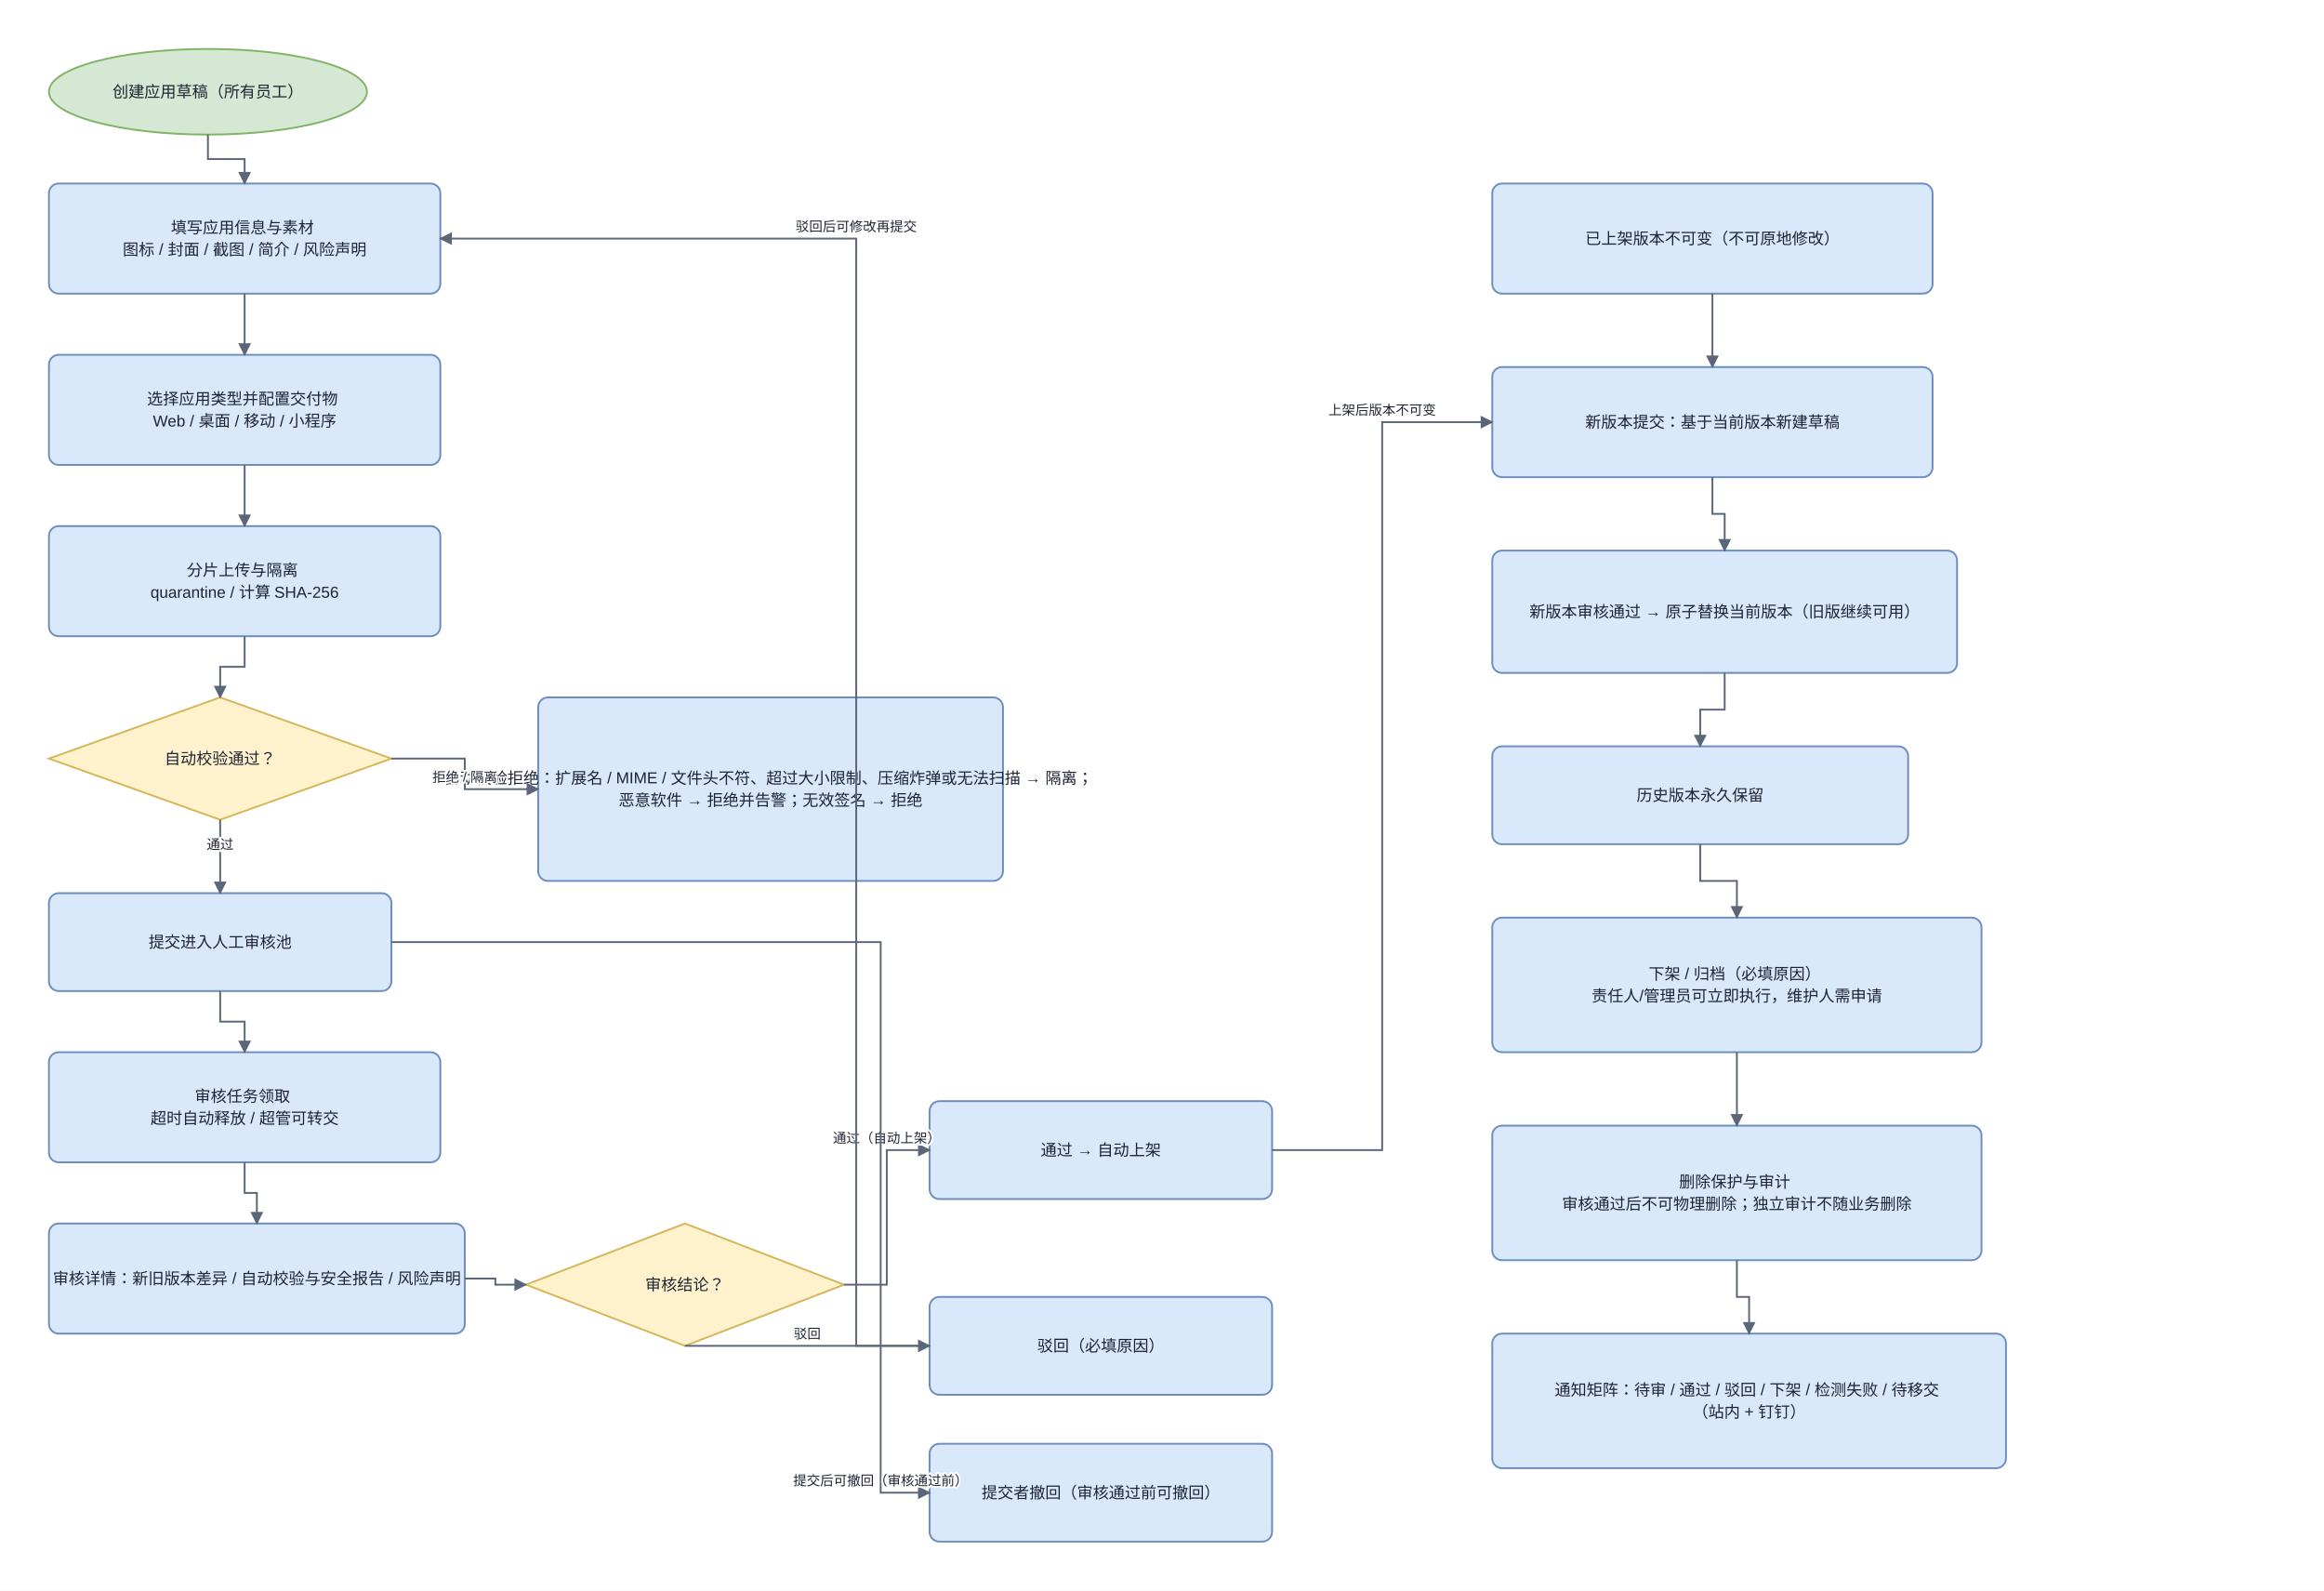
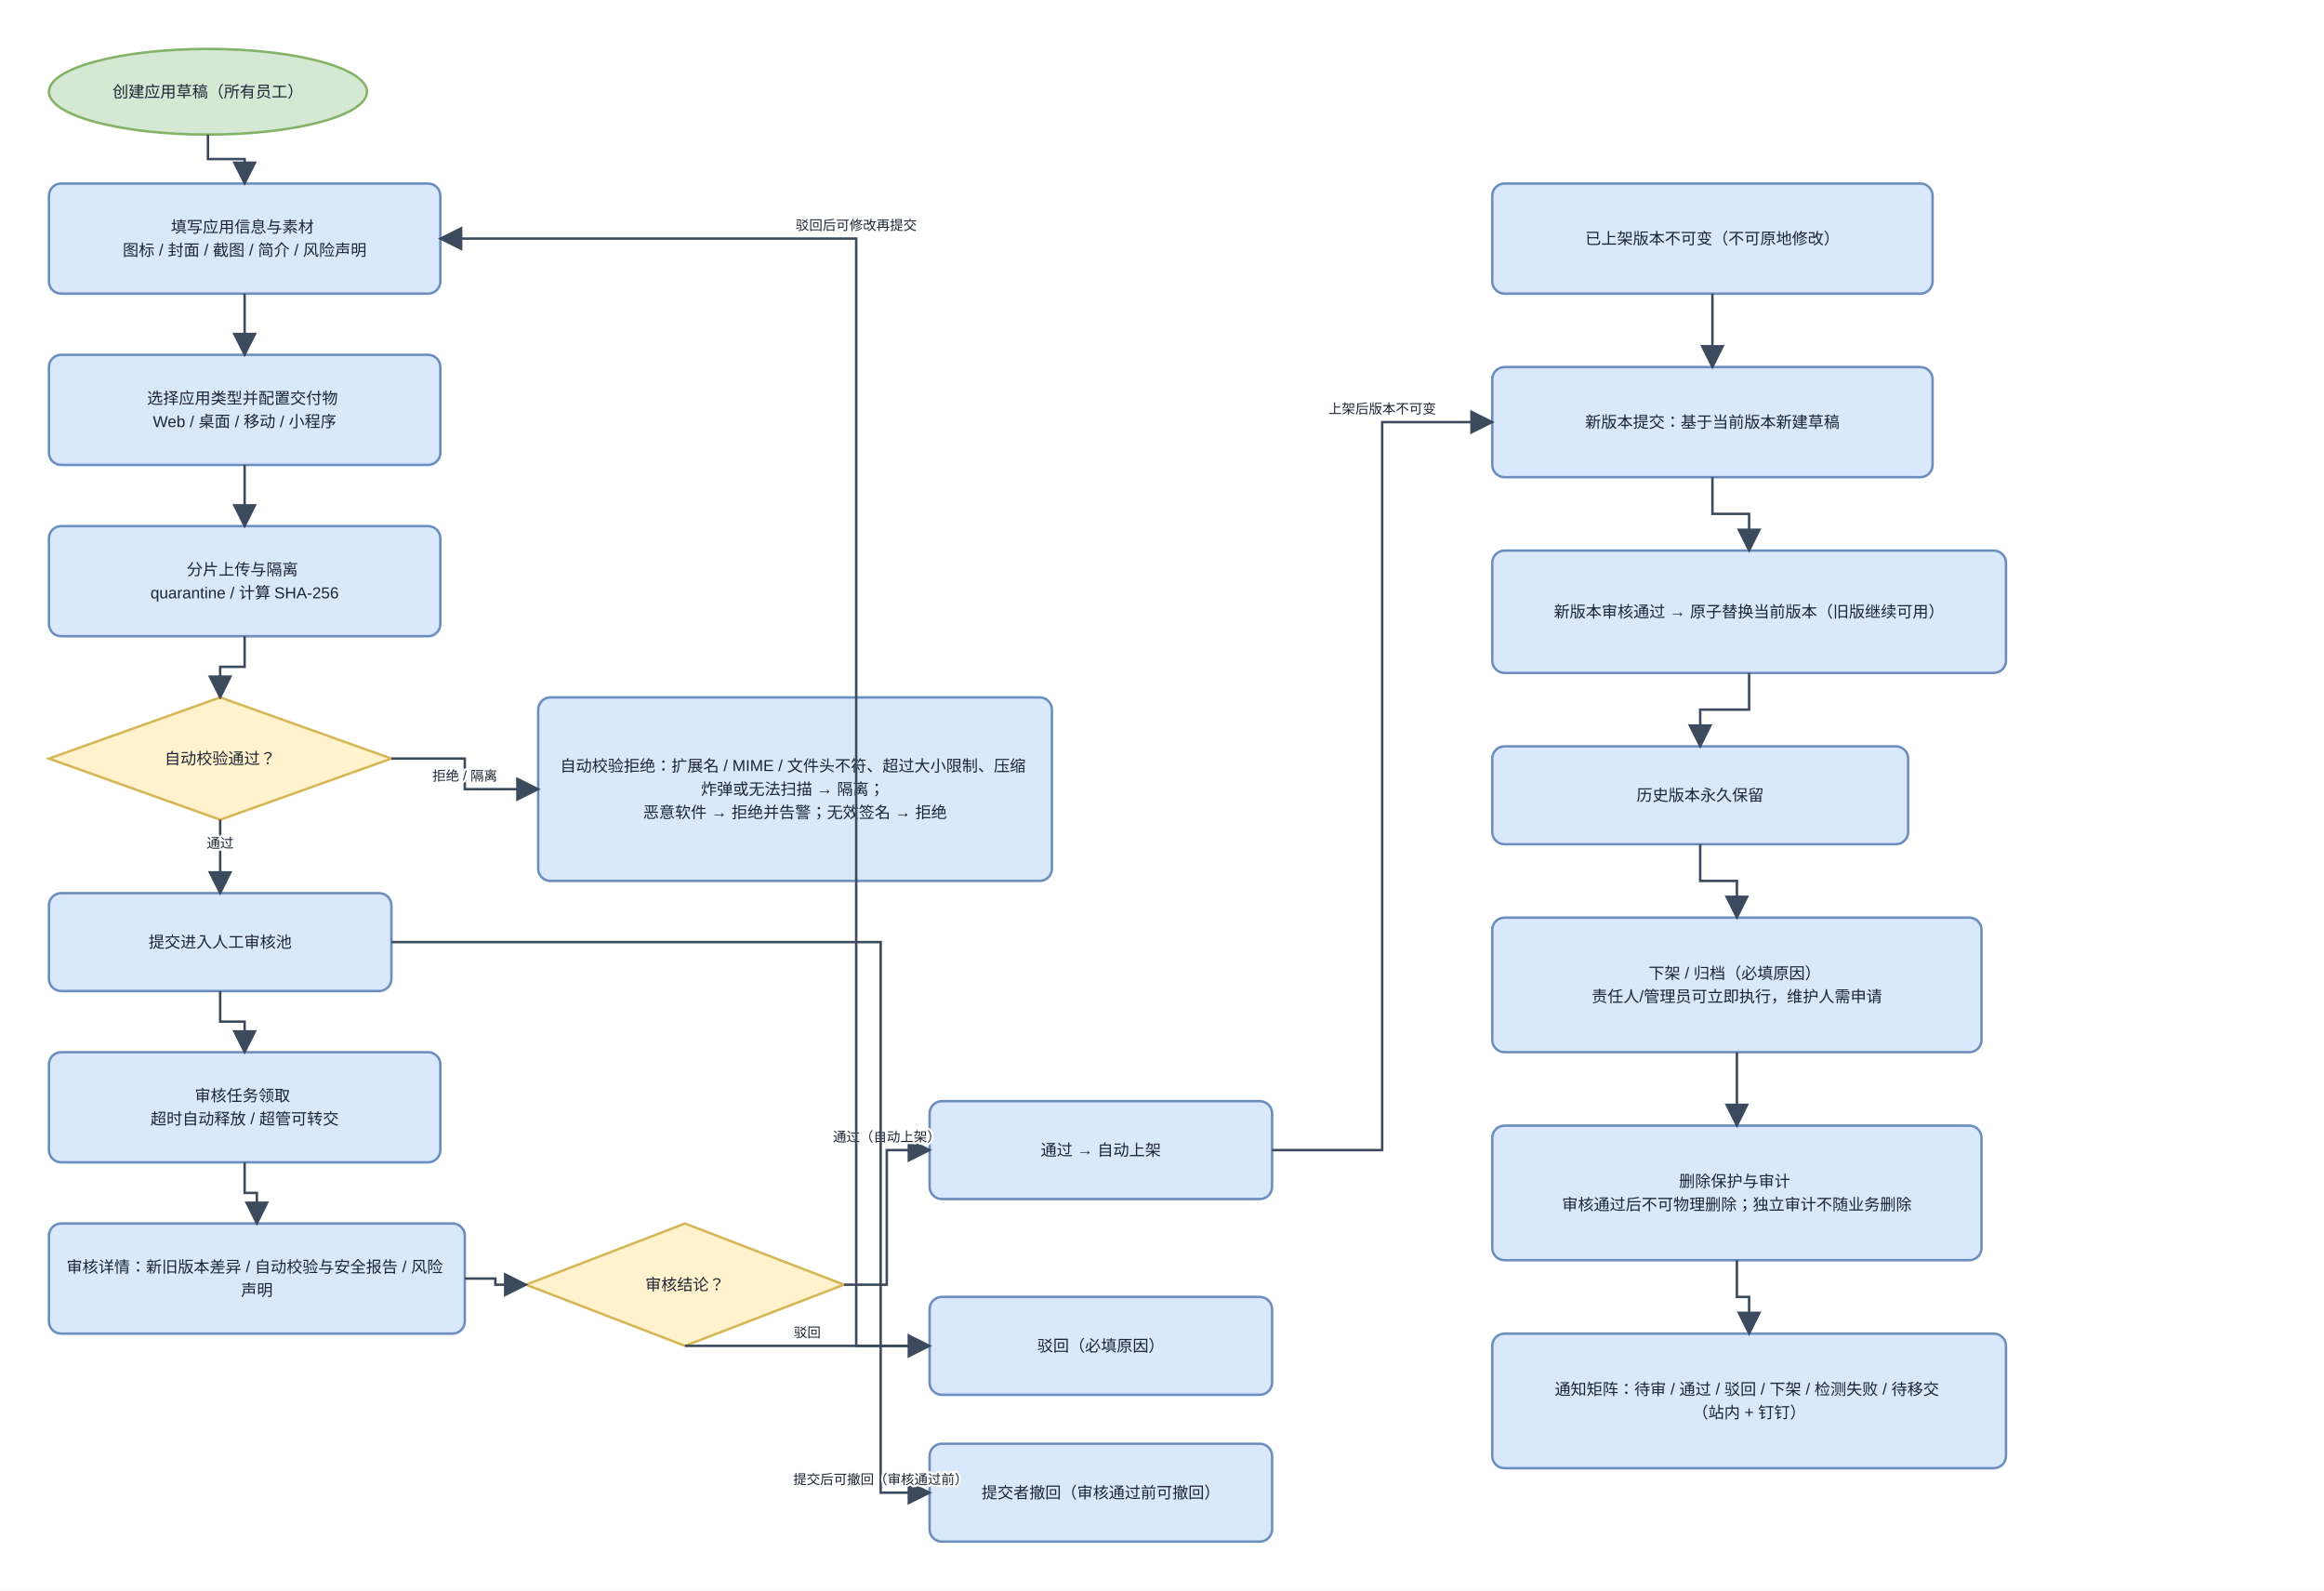
<svg xmlns="http://www.w3.org/2000/svg" width="1900" height="1300" viewBox="0 0 1900 1300">
  <defs>
-     <marker id="arrow" viewBox="0 0 10 10" refX="9" refY="5" markerWidth="7" markerHeight="7" orient="auto-start-reverse">
-       <path d="M 0 0 L 10 5 L 0 10 z" fill="#5b6779" />
+     <marker id="arrow" viewBox="0 0 10 10" refX="9" refY="5" markerWidth="10" markerHeight="10" orient="auto-start-reverse">
+       <path d="M 0 0 L 10 5 L 0 10 z" fill="#3c4a5e" />
    </marker>
  </defs>
  <rect width="1900" height="1300" fill="#ffffff" />
  <g id="s">
-     <ellipse cx="170" cy="75" rx="130" ry="35" fill="#d5e8d4" stroke="#82b366" stroke-width="1.5" />
+     <ellipse cx="170" cy="75" rx="130" ry="35" fill="#d5e8d4" stroke="#82b366" stroke-width="2" />
    <text x="170" y="79.55" font-family="Microsoft YaHei, 'Segoe UI', Arial, sans-serif" font-size="13" fill="#1d2433" text-anchor="middle">
      <tspan x="170" dy="0">创建应用草稿（所有员工）</tspan>
    </text>
  </g>
  <g id="p1">
-     <rect x="40" y="150" width="320" height="90" rx="8" fill="#dae8fc" stroke="#6c8ebf" stroke-width="1.5" />
-     <text x="200" y="190.55" font-family="Microsoft YaHei, 'Segoe UI', Arial, sans-serif" font-size="13" fill="#1d2433" text-anchor="middle">
+     <rect x="40" y="150" width="320" height="90" rx="10" fill="#dae8fc" stroke="#6c8ebf" stroke-width="2" />
+     <text x="200" y="190.05" font-family="Microsoft YaHei, 'Segoe UI', Arial, sans-serif" font-size="13" fill="#1d2433" text-anchor="middle">
      <tspan x="200" dy="0">填写应用信息与素材</tspan>
-       <tspan x="200" dy="18">图标 / 封面 / 截图 / 简介 / 风险声明</tspan>
+       <tspan x="200" dy="19">图标 / 封面 / 截图 / 简介 / 风险声明</tspan>
    </text>
  </g>
  <g id="p2">
-     <rect x="40" y="290" width="320" height="90" rx="8" fill="#dae8fc" stroke="#6c8ebf" stroke-width="1.5" />
-     <text x="200" y="330.55" font-family="Microsoft YaHei, 'Segoe UI', Arial, sans-serif" font-size="13" fill="#1d2433" text-anchor="middle">
+     <rect x="40" y="290" width="320" height="90" rx="10" fill="#dae8fc" stroke="#6c8ebf" stroke-width="2" />
+     <text x="200" y="330.05" font-family="Microsoft YaHei, 'Segoe UI', Arial, sans-serif" font-size="13" fill="#1d2433" text-anchor="middle">
      <tspan x="200" dy="0">选择应用类型并配置交付物</tspan>
-       <tspan x="200" dy="18">Web / 桌面 / 移动 / 小程序</tspan>
+       <tspan x="200" dy="19">Web / 桌面 / 移动 / 小程序</tspan>
    </text>
  </g>
  <g id="p3">
-     <rect x="40" y="430" width="320" height="90" rx="8" fill="#dae8fc" stroke="#6c8ebf" stroke-width="1.5" />
-     <text x="200" y="470.55" font-family="Microsoft YaHei, 'Segoe UI', Arial, sans-serif" font-size="13" fill="#1d2433" text-anchor="middle">
+     <rect x="40" y="430" width="320" height="90" rx="10" fill="#dae8fc" stroke="#6c8ebf" stroke-width="2" />
+     <text x="200" y="470.05" font-family="Microsoft YaHei, 'Segoe UI', Arial, sans-serif" font-size="13" fill="#1d2433" text-anchor="middle">
      <tspan x="200" dy="0">分片上传与隔离</tspan>
-       <tspan x="200" dy="18">quarantine / 计算 SHA-256</tspan>
+       <tspan x="200" dy="19">quarantine / 计算 SHA-256</tspan>
    </text>
  </g>
  <g id="d1">
-     <polygon points="180,570 320,620 180,670 40,620" fill="#fff2cc" stroke="#d6b656" stroke-width="1.5" />
+     <polygon points="180,570 320,620 180,670 40,620" fill="#fff2cc" stroke="#d6b656" stroke-width="2" />
    <text x="180" y="624.55" font-family="Microsoft YaHei, 'Segoe UI', Arial, sans-serif" font-size="13" fill="#1d2433" text-anchor="middle">
      <tspan x="180" dy="0">自动校验通过？</tspan>
    </text>
  </g>
  <g id="p4">
-     <rect x="40" y="730" width="280" height="80" rx="8" fill="#dae8fc" stroke="#6c8ebf" stroke-width="1.5" />
+     <rect x="40" y="730" width="280" height="80" rx="10" fill="#dae8fc" stroke="#6c8ebf" stroke-width="2" />
    <text x="180" y="774.55" font-family="Microsoft YaHei, 'Segoe UI', Arial, sans-serif" font-size="13" fill="#1d2433" text-anchor="middle">
      <tspan x="180" dy="0">提交进入人工审核池</tspan>
    </text>
  </g>
  <g id="p5">
-     <rect x="40" y="860" width="320" height="90" rx="8" fill="#dae8fc" stroke="#6c8ebf" stroke-width="1.5" />
-     <text x="200" y="900.55" font-family="Microsoft YaHei, 'Segoe UI', Arial, sans-serif" font-size="13" fill="#1d2433" text-anchor="middle">
+     <rect x="40" y="860" width="320" height="90" rx="10" fill="#dae8fc" stroke="#6c8ebf" stroke-width="2" />
+     <text x="200" y="900.05" font-family="Microsoft YaHei, 'Segoe UI', Arial, sans-serif" font-size="13" fill="#1d2433" text-anchor="middle">
      <tspan x="200" dy="0">审核任务领取</tspan>
-       <tspan x="200" dy="18">超时自动释放 / 超管可转交</tspan>
+       <tspan x="200" dy="19">超时自动释放 / 超管可转交</tspan>
    </text>
  </g>
  <g id="p6">
-     <rect x="40" y="1000" width="340" height="90" rx="8" fill="#dae8fc" stroke="#6c8ebf" stroke-width="1.5" />
-     <text x="210" y="1049.55" font-family="Microsoft YaHei, 'Segoe UI', Arial, sans-serif" font-size="13" fill="#1d2433" text-anchor="middle">
-       <tspan x="210" dy="0">审核详情：新旧版本差异 / 自动校验与安全报告 / 风险声明</tspan>
+     <rect x="40" y="1000" width="340" height="90" rx="10" fill="#dae8fc" stroke="#6c8ebf" stroke-width="2" />
+     <text x="210" y="1040.05" font-family="Microsoft YaHei, 'Segoe UI', Arial, sans-serif" font-size="13" fill="#1d2433" text-anchor="middle">
+       <tspan x="210" dy="0">审核详情：新旧版本差异 / 自动校验与安全报告 / 风险</tspan>
+       <tspan x="210" dy="19">声明</tspan>
    </text>
  </g>
  <g id="d2">
-     <polygon points="560,1000 690,1050 560,1100 430,1050" fill="#fff2cc" stroke="#d6b656" stroke-width="1.5" />
+     <polygon points="560,1000 690,1050 560,1100 430,1050" fill="#fff2cc" stroke="#d6b656" stroke-width="2" />
    <text x="560" y="1054.55" font-family="Microsoft YaHei, 'Segoe UI', Arial, sans-serif" font-size="13" fill="#1d2433" text-anchor="middle">
      <tspan x="560" dy="0">审核结论？</tspan>
    </text>
  </g>
  <g id="p7">
-     <rect x="760" y="900" width="280" height="80" rx="8" fill="#dae8fc" stroke="#6c8ebf" stroke-width="1.5" />
+     <rect x="760" y="900" width="280" height="80" rx="10" fill="#dae8fc" stroke="#6c8ebf" stroke-width="2" />
    <text x="900" y="944.55" font-family="Microsoft YaHei, 'Segoe UI', Arial, sans-serif" font-size="13" fill="#1d2433" text-anchor="middle">
      <tspan x="900" dy="0">通过 → 自动上架</tspan>
    </text>
  </g>
  <g id="p8">
-     <rect x="760" y="1060" width="280" height="80" rx="8" fill="#dae8fc" stroke="#6c8ebf" stroke-width="1.5" />
+     <rect x="760" y="1060" width="280" height="80" rx="10" fill="#dae8fc" stroke="#6c8ebf" stroke-width="2" />
    <text x="900" y="1104.55" font-family="Microsoft YaHei, 'Segoe UI', Arial, sans-serif" font-size="13" fill="#1d2433" text-anchor="middle">
      <tspan x="900" dy="0">驳回（必填原因）</tspan>
    </text>
  </g>
  <g id="p9">
-     <rect x="760" y="1180" width="280" height="80" rx="8" fill="#dae8fc" stroke="#6c8ebf" stroke-width="1.5" />
+     <rect x="760" y="1180" width="280" height="80" rx="10" fill="#dae8fc" stroke="#6c8ebf" stroke-width="2" />
    <text x="900" y="1224.55" font-family="Microsoft YaHei, 'Segoe UI', Arial, sans-serif" font-size="13" fill="#1d2433" text-anchor="middle">
      <tspan x="900" dy="0">提交者撤回（审核通过前可撤回）</tspan>
    </text>
  </g>
  <g id="bad">
-     <rect x="440" y="570" width="380" height="150" rx="8" fill="#dae8fc" stroke="#6c8ebf" stroke-width="1.5" />
-     <text x="630" y="640.55" font-family="Microsoft YaHei, 'Segoe UI', Arial, sans-serif" font-size="13" fill="#1d2433" text-anchor="middle">
-       <tspan x="630" dy="0">自动校验拒绝：扩展名 / MIME / 文件头不符、超过大小限制、压缩炸弹或无法扫描 → 隔离；</tspan>
-       <tspan x="630" dy="18">恶意软件 → 拒绝并告警；无效签名 → 拒绝</tspan>
+     <rect x="440" y="570" width="420" height="150" rx="10" fill="#dae8fc" stroke="#6c8ebf" stroke-width="2" />
+     <text x="650" y="630.55" font-family="Microsoft YaHei, 'Segoe UI', Arial, sans-serif" font-size="13" fill="#1d2433" text-anchor="middle">
+       <tspan x="650" dy="0">自动校验拒绝：扩展名 / MIME / 文件头不符、超过大小限制、压缩</tspan>
+       <tspan x="650" dy="19">炸弹或无法扫描 → 隔离；</tspan>
+       <tspan x="650" dy="19">恶意软件 → 拒绝并告警；无效签名 → 拒绝</tspan>
    </text>
  </g>
  <g id="r1">
-     <rect x="1220" y="150" width="360" height="90" rx="8" fill="#dae8fc" stroke="#6c8ebf" stroke-width="1.5" />
+     <rect x="1220" y="150" width="360" height="90" rx="10" fill="#dae8fc" stroke="#6c8ebf" stroke-width="2" />
    <text x="1400" y="199.55" font-family="Microsoft YaHei, 'Segoe UI', Arial, sans-serif" font-size="13" fill="#1d2433" text-anchor="middle">
      <tspan x="1400" dy="0">已上架版本不可变（不可原地修改）</tspan>
    </text>
  </g>
  <g id="r2">
-     <rect x="1220" y="300" width="360" height="90" rx="8" fill="#dae8fc" stroke="#6c8ebf" stroke-width="1.5" />
+     <rect x="1220" y="300" width="360" height="90" rx="10" fill="#dae8fc" stroke="#6c8ebf" stroke-width="2" />
    <text x="1400" y="349.55" font-family="Microsoft YaHei, 'Segoe UI', Arial, sans-serif" font-size="13" fill="#1d2433" text-anchor="middle">
      <tspan x="1400" dy="0">新版本提交：基于当前版本新建草稿</tspan>
    </text>
  </g>
  <g id="r3">
-     <rect x="1220" y="450" width="380" height="100" rx="8" fill="#dae8fc" stroke="#6c8ebf" stroke-width="1.5" />
-     <text x="1410" y="504.55" font-family="Microsoft YaHei, 'Segoe UI', Arial, sans-serif" font-size="13" fill="#1d2433" text-anchor="middle">
-       <tspan x="1410" dy="0">新版本审核通过 → 原子替换当前版本（旧版继续可用）</tspan>
+     <rect x="1220" y="450" width="420" height="100" rx="10" fill="#dae8fc" stroke="#6c8ebf" stroke-width="2" />
+     <text x="1430" y="504.55" font-family="Microsoft YaHei, 'Segoe UI', Arial, sans-serif" font-size="13" fill="#1d2433" text-anchor="middle">
+       <tspan x="1430" dy="0">新版本审核通过 → 原子替换当前版本（旧版继续可用）</tspan>
    </text>
  </g>
  <g id="r4">
-     <rect x="1220" y="610" width="340" height="80" rx="8" fill="#dae8fc" stroke="#6c8ebf" stroke-width="1.5" />
+     <rect x="1220" y="610" width="340" height="80" rx="10" fill="#dae8fc" stroke="#6c8ebf" stroke-width="2" />
    <text x="1390" y="654.55" font-family="Microsoft YaHei, 'Segoe UI', Arial, sans-serif" font-size="13" fill="#1d2433" text-anchor="middle">
      <tspan x="1390" dy="0">历史版本永久保留</tspan>
    </text>
  </g>
  <g id="r5">
-     <rect x="1220" y="750" width="400" height="110" rx="8" fill="#dae8fc" stroke="#6c8ebf" stroke-width="1.5" />
-     <text x="1420" y="800.55" font-family="Microsoft YaHei, 'Segoe UI', Arial, sans-serif" font-size="13" fill="#1d2433" text-anchor="middle">
+     <rect x="1220" y="750" width="400" height="110" rx="10" fill="#dae8fc" stroke="#6c8ebf" stroke-width="2" />
+     <text x="1420" y="800.05" font-family="Microsoft YaHei, 'Segoe UI', Arial, sans-serif" font-size="13" fill="#1d2433" text-anchor="middle">
      <tspan x="1420" dy="0">下架 / 归档（必填原因）</tspan>
-       <tspan x="1420" dy="18">责任人/管理员可立即执行，维护人需申请</tspan>
+       <tspan x="1420" dy="19">责任人/管理员可立即执行，维护人需申请</tspan>
    </text>
  </g>
  <g id="r6">
-     <rect x="1220" y="920" width="400" height="110" rx="8" fill="#dae8fc" stroke="#6c8ebf" stroke-width="1.5" />
-     <text x="1420" y="970.55" font-family="Microsoft YaHei, 'Segoe UI', Arial, sans-serif" font-size="13" fill="#1d2433" text-anchor="middle">
+     <rect x="1220" y="920" width="400" height="110" rx="10" fill="#dae8fc" stroke="#6c8ebf" stroke-width="2" />
+     <text x="1420" y="970.05" font-family="Microsoft YaHei, 'Segoe UI', Arial, sans-serif" font-size="13" fill="#1d2433" text-anchor="middle">
      <tspan x="1420" dy="0">删除保护与审计</tspan>
-       <tspan x="1420" dy="18">审核通过后不可物理删除；独立审计不随业务删除</tspan>
+       <tspan x="1420" dy="19">审核通过后不可物理删除；独立审计不随业务删除</tspan>
    </text>
  </g>
  <g id="r7">
-     <rect x="1220" y="1090" width="420" height="110" rx="8" fill="#dae8fc" stroke="#6c8ebf" stroke-width="1.5" />
-     <text x="1430" y="1140.55" font-family="Microsoft YaHei, 'Segoe UI', Arial, sans-serif" font-size="13" fill="#1d2433" text-anchor="middle">
+     <rect x="1220" y="1090" width="420" height="110" rx="10" fill="#dae8fc" stroke="#6c8ebf" stroke-width="2" />
+     <text x="1430" y="1140.05" font-family="Microsoft YaHei, 'Segoe UI', Arial, sans-serif" font-size="13" fill="#1d2433" text-anchor="middle">
      <tspan x="1430" dy="0">通知矩阵：待审 / 通过 / 驳回 / 下架 / 检测失败 / 待移交</tspan>
-       <tspan x="1430" dy="18">（站内 + 钉钉）</tspan>
+       <tspan x="1430" dy="19">（站内 + 钉钉）</tspan>
    </text>
  </g>
  <g id="e1">
-     <path d="M 170 110 L 170 130 L 200 130 L 200 150" fill="none" stroke="#5b6779" stroke-width="1.5" marker-end="url(#arrow)" />
+     <path d="M 170 110 L 170 130 L 200 130 L 200 150" fill="none" stroke="#3c4a5e" stroke-width="2" marker-end="url(#arrow)" />
  </g>
  <g id="e2">
-     <path d="M 200 240 L 200 265 L 200 265 L 200 290" fill="none" stroke="#5b6779" stroke-width="1.5" marker-end="url(#arrow)" />
+     <path d="M 200 240 L 200 265 L 200 265 L 200 290" fill="none" stroke="#3c4a5e" stroke-width="2" marker-end="url(#arrow)" />
  </g>
  <g id="e3">
-     <path d="M 200 380 L 200 405 L 200 405 L 200 430" fill="none" stroke="#5b6779" stroke-width="1.5" marker-end="url(#arrow)" />
+     <path d="M 200 380 L 200 405 L 200 405 L 200 430" fill="none" stroke="#3c4a5e" stroke-width="2" marker-end="url(#arrow)" />
  </g>
  <g id="e4">
-     <path d="M 200 520 L 200 545 L 180 545 L 180 570" fill="none" stroke="#5b6779" stroke-width="1.5" marker-end="url(#arrow)" />
+     <path d="M 200 520 L 200 545 L 180 545 L 180 570" fill="none" stroke="#3c4a5e" stroke-width="2" marker-end="url(#arrow)" />
  </g>
  <g id="e5">
-     <path d="M 180 670 L 180 700 L 180 700 L 180 730" fill="none" stroke="#5b6779" stroke-width="1.5" marker-end="url(#arrow)" />
-     <text x="180" y="694" font-family="Microsoft YaHei, 'Segoe UI', Arial, sans-serif" font-size="11" fill="#1d2433" text-anchor="middle" stroke="#ffffff" stroke-width="3" paint-order="stroke">通过</text>
+     <path d="M 180 670 L 180 700 L 180 700 L 180 730" fill="none" stroke="#3c4a5e" stroke-width="2" marker-end="url(#arrow)" />
+     <text x="180" y="693" font-family="Microsoft YaHei, 'Segoe UI', Arial, sans-serif" font-size="11" fill="#1d2433" text-anchor="middle" stroke="#ffffff" stroke-width="3.5" paint-order="stroke" stroke-linejoin="round">通过</text>
  </g>
  <g id="e6">
-     <path d="M 320 620 L 380 620 L 380 645 L 440 645" fill="none" stroke="#5b6779" stroke-width="1.5" marker-end="url(#arrow)" />
-     <text x="380" y="639" font-family="Microsoft YaHei, 'Segoe UI', Arial, sans-serif" font-size="11" fill="#1d2433" text-anchor="middle" stroke="#ffffff" stroke-width="3" paint-order="stroke">拒绝 / 隔离</text>
+     <path d="M 320 620 L 380 620 L 380 645 L 440 645" fill="none" stroke="#3c4a5e" stroke-width="2" marker-end="url(#arrow)" />
+     <text x="380" y="638" font-family="Microsoft YaHei, 'Segoe UI', Arial, sans-serif" font-size="11" fill="#1d2433" text-anchor="middle" stroke="#ffffff" stroke-width="3.5" paint-order="stroke" stroke-linejoin="round">拒绝 / 隔离</text>
  </g>
  <g id="e7">
-     <path d="M 180 810 L 180 835 L 200 835 L 200 860" fill="none" stroke="#5b6779" stroke-width="1.5" marker-end="url(#arrow)" />
+     <path d="M 180 810 L 180 835 L 200 835 L 200 860" fill="none" stroke="#3c4a5e" stroke-width="2" marker-end="url(#arrow)" />
  </g>
  <g id="e8">
-     <path d="M 200 950 L 200 975 L 210 975 L 210 1000" fill="none" stroke="#5b6779" stroke-width="1.5" marker-end="url(#arrow)" />
+     <path d="M 200 950 L 200 975 L 210 975 L 210 1000" fill="none" stroke="#3c4a5e" stroke-width="2" marker-end="url(#arrow)" />
  </g>
  <g id="e9">
-     <path d="M 380 1045 L 405 1045 L 405 1050 L 430 1050" fill="none" stroke="#5b6779" stroke-width="1.5" marker-end="url(#arrow)" />
+     <path d="M 380 1045 L 405 1045 L 405 1050 L 430 1050" fill="none" stroke="#3c4a5e" stroke-width="2" marker-end="url(#arrow)" />
  </g>
  <g id="e10">
-     <path d="M 690 1050 L 725 1050 L 725 940 L 760 940" fill="none" stroke="#5b6779" stroke-width="1.5" marker-end="url(#arrow)" />
-     <text x="725" y="934" font-family="Microsoft YaHei, 'Segoe UI', Arial, sans-serif" font-size="11" fill="#1d2433" text-anchor="middle" stroke="#ffffff" stroke-width="3" paint-order="stroke">通过（自动上架）</text>
+     <path d="M 690 1050 L 725 1050 L 725 940 L 760 940" fill="none" stroke="#3c4a5e" stroke-width="2" marker-end="url(#arrow)" />
+     <text x="725" y="933" font-family="Microsoft YaHei, 'Segoe UI', Arial, sans-serif" font-size="11" fill="#1d2433" text-anchor="middle" stroke="#ffffff" stroke-width="3.5" paint-order="stroke" stroke-linejoin="round">通过（自动上架）</text>
  </g>
  <g id="e11">
-     <path d="M 560 1100 L 660 1100 L 660 1100 L 760 1100" fill="none" stroke="#5b6779" stroke-width="1.5" marker-end="url(#arrow)" />
-     <text x="660" y="1094" font-family="Microsoft YaHei, 'Segoe UI', Arial, sans-serif" font-size="11" fill="#1d2433" text-anchor="middle" stroke="#ffffff" stroke-width="3" paint-order="stroke">驳回</text>
+     <path d="M 560 1100 L 660 1100 L 660 1100 L 760 1100" fill="none" stroke="#3c4a5e" stroke-width="2" marker-end="url(#arrow)" />
+     <text x="660" y="1093" font-family="Microsoft YaHei, 'Segoe UI', Arial, sans-serif" font-size="11" fill="#1d2433" text-anchor="middle" stroke="#ffffff" stroke-width="3.5" paint-order="stroke" stroke-linejoin="round">驳回</text>
  </g>
  <g id="e12">
-     <path d="M 320 770 L 720 770 L 720 1220 L 760 1220" fill="none" stroke="#5b6779" stroke-width="1.5" marker-end="url(#arrow)" />
-     <text x="720" y="1214" font-family="Microsoft YaHei, 'Segoe UI', Arial, sans-serif" font-size="11" fill="#1d2433" text-anchor="middle" stroke="#ffffff" stroke-width="3" paint-order="stroke">提交后可撤回（审核通过前）</text>
+     <path d="M 320 770 L 720 770 L 720 1220 L 760 1220" fill="none" stroke="#3c4a5e" stroke-width="2" marker-end="url(#arrow)" />
+     <text x="720" y="1213" font-family="Microsoft YaHei, 'Segoe UI', Arial, sans-serif" font-size="11" fill="#1d2433" text-anchor="middle" stroke="#ffffff" stroke-width="3.5" paint-order="stroke" stroke-linejoin="round">提交后可撤回（审核通过前）</text>
  </g>
  <g id="e13">
-     <path d="M 760 1100 L 700 1100 L 700 195 L 360 195" fill="none" stroke="#5b6779" stroke-width="1.5" marker-end="url(#arrow)" />
-     <text x="700" y="189" font-family="Microsoft YaHei, 'Segoe UI', Arial, sans-serif" font-size="11" fill="#1d2433" text-anchor="middle" stroke="#ffffff" stroke-width="3" paint-order="stroke">驳回后可修改再提交</text>
+     <path d="M 760 1100 L 700 1100 L 700 195 L 360 195" fill="none" stroke="#3c4a5e" stroke-width="2" marker-end="url(#arrow)" />
+     <text x="700" y="188" font-family="Microsoft YaHei, 'Segoe UI', Arial, sans-serif" font-size="11" fill="#1d2433" text-anchor="middle" stroke="#ffffff" stroke-width="3.5" paint-order="stroke" stroke-linejoin="round">驳回后可修改再提交</text>
  </g>
  <g id="e14">
-     <path d="M 1040 940 L 1130 940 L 1130 345 L 1220 345" fill="none" stroke="#5b6779" stroke-width="1.5" marker-end="url(#arrow)" />
-     <text x="1130" y="339" font-family="Microsoft YaHei, 'Segoe UI', Arial, sans-serif" font-size="11" fill="#1d2433" text-anchor="middle" stroke="#ffffff" stroke-width="3" paint-order="stroke">上架后版本不可变</text>
+     <path d="M 1040 940 L 1130 940 L 1130 345 L 1220 345" fill="none" stroke="#3c4a5e" stroke-width="2" marker-end="url(#arrow)" />
+     <text x="1130" y="338" font-family="Microsoft YaHei, 'Segoe UI', Arial, sans-serif" font-size="11" fill="#1d2433" text-anchor="middle" stroke="#ffffff" stroke-width="3.5" paint-order="stroke" stroke-linejoin="round">上架后版本不可变</text>
  </g>
  <g id="e15">
-     <path d="M 1400 240 L 1400 270 L 1400 270 L 1400 300" fill="none" stroke="#5b6779" stroke-width="1.5" marker-end="url(#arrow)" />
+     <path d="M 1400 240 L 1400 270 L 1400 270 L 1400 300" fill="none" stroke="#3c4a5e" stroke-width="2" marker-end="url(#arrow)" />
  </g>
  <g id="e16">
-     <path d="M 1400 390 L 1400 420 L 1410 420 L 1410 450" fill="none" stroke="#5b6779" stroke-width="1.5" marker-end="url(#arrow)" />
+     <path d="M 1400 390 L 1400 420 L 1430 420 L 1430 450" fill="none" stroke="#3c4a5e" stroke-width="2" marker-end="url(#arrow)" />
  </g>
  <g id="e17">
-     <path d="M 1410 550 L 1410 580 L 1390 580 L 1390 610" fill="none" stroke="#5b6779" stroke-width="1.5" marker-end="url(#arrow)" />
+     <path d="M 1430 550 L 1430 580 L 1390 580 L 1390 610" fill="none" stroke="#3c4a5e" stroke-width="2" marker-end="url(#arrow)" />
  </g>
  <g id="e18">
-     <path d="M 1390 690 L 1390 720 L 1420 720 L 1420 750" fill="none" stroke="#5b6779" stroke-width="1.5" marker-end="url(#arrow)" />
+     <path d="M 1390 690 L 1390 720 L 1420 720 L 1420 750" fill="none" stroke="#3c4a5e" stroke-width="2" marker-end="url(#arrow)" />
  </g>
  <g id="e19">
-     <path d="M 1420 860 L 1420 890 L 1420 890 L 1420 920" fill="none" stroke="#5b6779" stroke-width="1.5" marker-end="url(#arrow)" />
+     <path d="M 1420 860 L 1420 890 L 1420 890 L 1420 920" fill="none" stroke="#3c4a5e" stroke-width="2" marker-end="url(#arrow)" />
  </g>
  <g id="e20">
-     <path d="M 1420 1030 L 1420 1060 L 1430 1060 L 1430 1090" fill="none" stroke="#5b6779" stroke-width="1.5" marker-end="url(#arrow)" />
+     <path d="M 1420 1030 L 1420 1060 L 1430 1060 L 1430 1090" fill="none" stroke="#3c4a5e" stroke-width="2" marker-end="url(#arrow)" />
  </g>
</svg>
